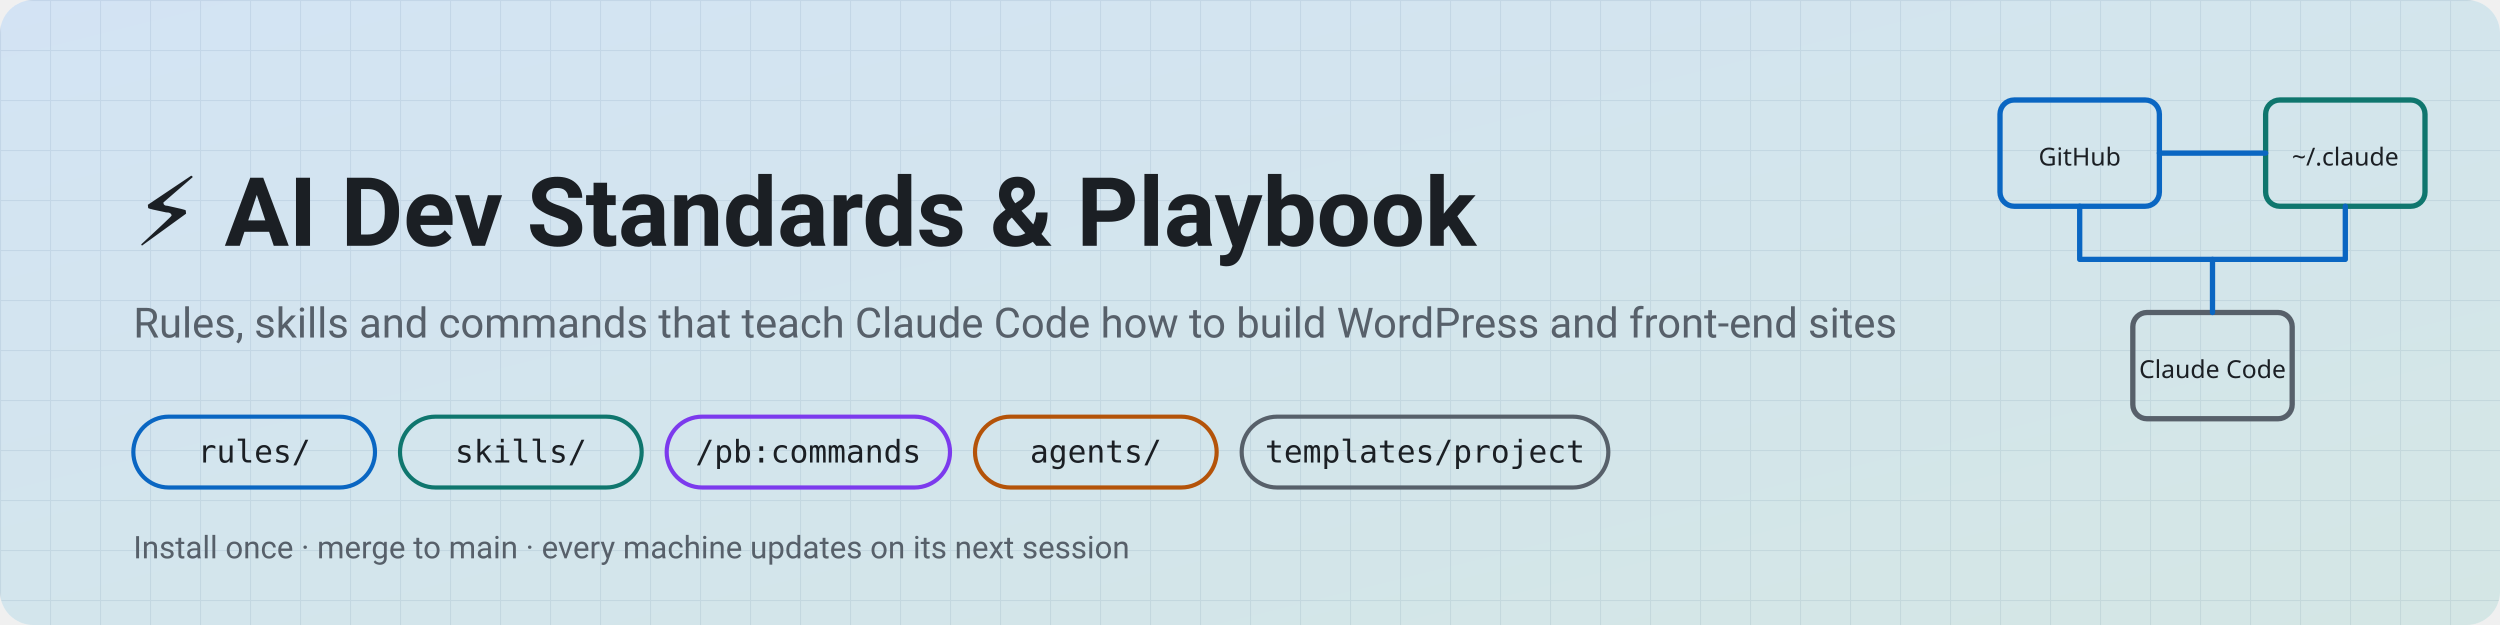
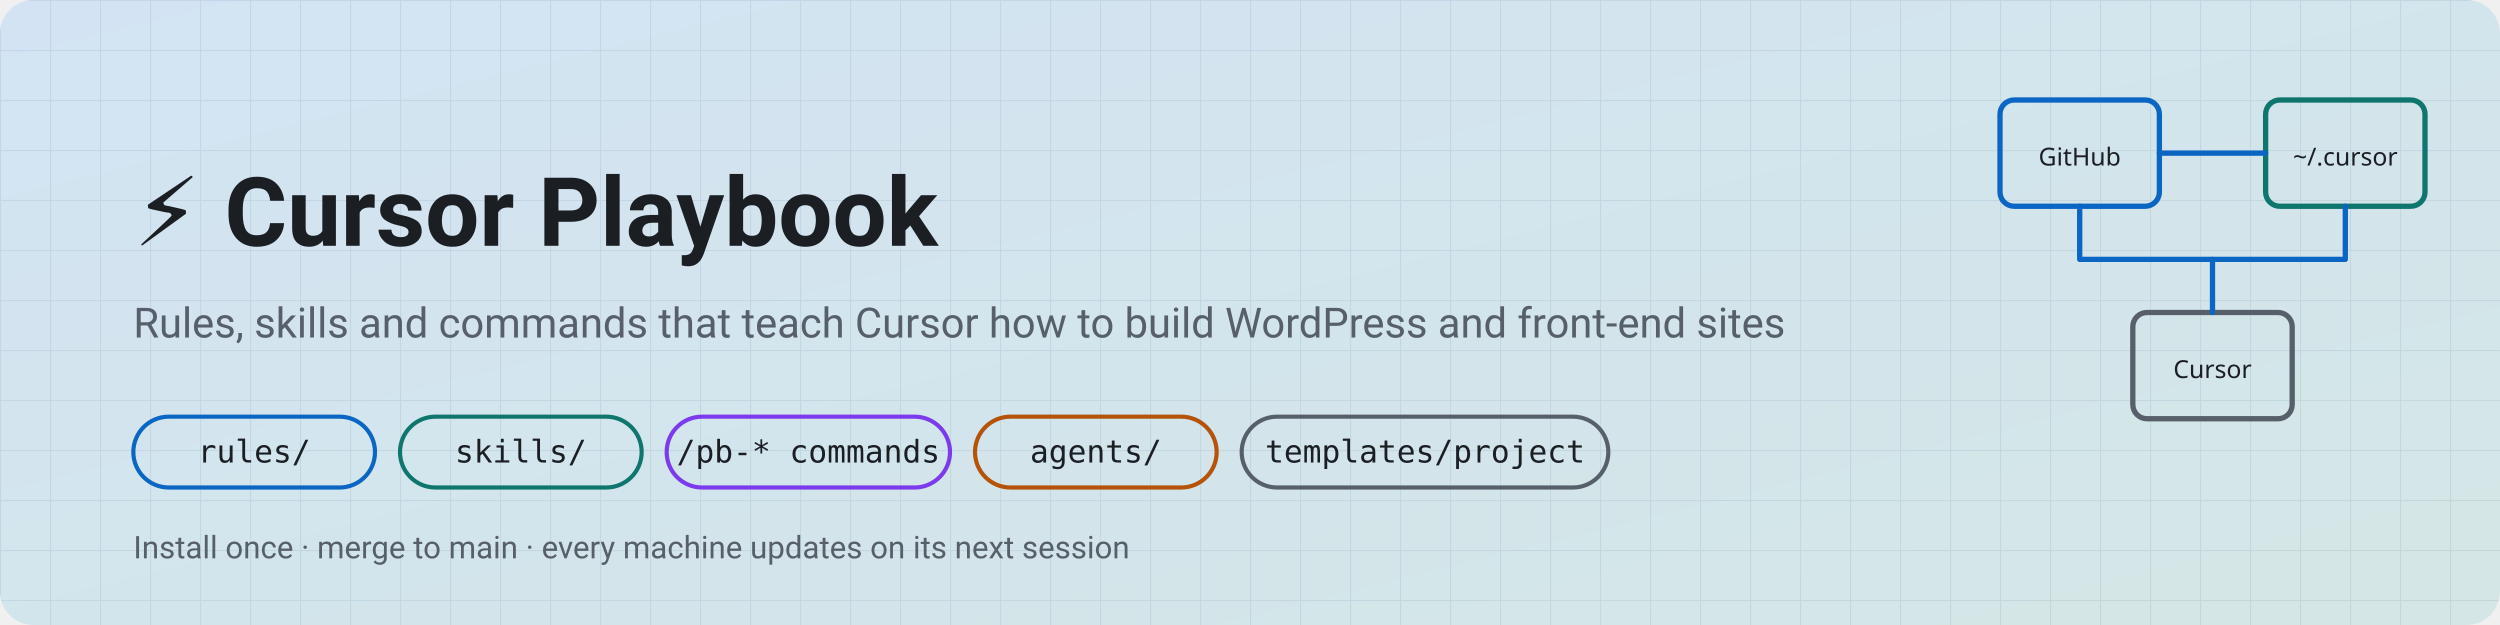
- <svg xmlns="http://www.w3.org/2000/svg" width="1200" height="300" viewBox="0 0 1200 300" role="img" aria-label="AI Dev Standards and Playbook: rules, skills and commands for Claude Code, auto-synced to every machine">
+ <svg xmlns="http://www.w3.org/2000/svg" width="1200" height="300" viewBox="0 0 1200 300" role="img" aria-label="Cursor Playbook: rules, skills and commands for Cursor, auto-synced to every machine">
  <defs>
    <linearGradient id="g" x1="0" y1="0" x2="1" y2="1">
      <stop offset="0" stop-color="#0a66c2" stop-opacity=".18" />
      <stop offset="1" stop-color="#0f766e" stop-opacity=".18" />
    </linearGradient>
    <pattern id="grid" width="24" height="24" patternUnits="userSpaceOnUse">
      <path d="M24 0H0V24" fill="none" stroke="#d9dee3" stroke-width="1" opacity=".5" />
    </pattern>
  </defs>
  <rect width="1200" height="300" rx="16" fill="#ffffff" />
  <rect width="1200" height="300" rx="16" fill="url(#grid)" />
  <rect width="1200" height="300" rx="16" fill="url(#g)" />
-   <text x="64" y="118" font-family="system-ui,-apple-system,Segoe UI,Roboto,sans-serif" font-size="46" font-weight="700" fill="#1b1f24">⚡ AI Dev Standards &amp; Playbook</text>
-   <text x="64" y="162" font-family="system-ui,-apple-system,Segoe UI,Roboto,sans-serif" font-size="20" fill="#57606a">Rules, skills and commands that teach Claude Code how to build WordPress and front-end sites</text>
+   <text x="64" y="118" font-family="system-ui,-apple-system,Segoe UI,Roboto,sans-serif" font-size="46" font-weight="700" fill="#1b1f24">⚡ Cursor Playbook</text>
+   <text x="64" y="162" font-family="system-ui,-apple-system,Segoe UI,Roboto,sans-serif" font-size="20" fill="#57606a">Rules, skills and commands that teach Cursor how to build WordPress and front-end sites</text>
  <g font-family="ui-monospace,SFMono-Regular,Menlo,Consolas,monospace" font-size="15" fill="#1b1f24">
    <rect x="64" y="200" width="116" height="34" rx="17" fill="none" stroke="#0a66c2" stroke-width="2" />
    <text x="122" y="222" text-anchor="middle">rules/</text>
    <rect x="192" y="200" width="116" height="34" rx="17" fill="none" stroke="#0f766e" stroke-width="2" />
    <text x="250" y="222" text-anchor="middle">skills/</text>
    <rect x="320" y="200" width="136" height="34" rx="17" fill="none" stroke="#7c3aed" stroke-width="2" />
-     <text x="388" y="222" text-anchor="middle">/pb:commands</text>
+     <text x="388" y="222" text-anchor="middle">/pb-* commands</text>
    <rect x="468" y="200" width="116" height="34" rx="17" fill="none" stroke="#b45309" stroke-width="2" />
    <text x="526" y="222" text-anchor="middle">agents/</text>
    <rect x="596" y="200" width="176" height="34" rx="17" fill="none" stroke="#57606a" stroke-width="2" />
    <text x="684" y="222" text-anchor="middle">templates/project</text>
  </g>
  <text x="64" y="268" font-family="system-ui,-apple-system,Segoe UI,Roboto,sans-serif" font-size="15" fill="#57606a">Install once · merge to main · every machine updates on its next session</text>
  <g transform="translate(960,48) scale(.85)" fill="none" stroke="#0a66c2" stroke-width="3" stroke-linecap="round" stroke-linejoin="round">
    <rect x="0" y="0" width="90" height="60" rx="8" />
    <rect x="150" y="0" width="90" height="60" rx="8" stroke="#0f766e" />
    <rect x="75" y="120" width="90" height="60" rx="8" stroke="#57606a" />
    <path d="M90 30h60" marker-end="none" />
    <path d="M45 60v30h75v30" />
    <path d="M195 60v30h-75" />
    <text x="45" y="37" text-anchor="middle" font-family="system-ui,sans-serif" font-size="14" fill="#1b1f24" stroke="none">GitHub</text>
-     <text x="195" y="37" text-anchor="middle" font-family="system-ui,sans-serif" font-size="14" fill="#1b1f24" stroke="none">~/.claude</text>
-     <text x="120" y="157" text-anchor="middle" font-family="system-ui,sans-serif" font-size="14" fill="#1b1f24" stroke="none">Claude Code</text>
+     <text x="195" y="37" text-anchor="middle" font-family="system-ui,sans-serif" font-size="14" fill="#1b1f24" stroke="none">~/.cursor</text>
+     <text x="120" y="157" text-anchor="middle" font-family="system-ui,sans-serif" font-size="14" fill="#1b1f24" stroke="none">Cursor</text>
  </g>
</svg>
